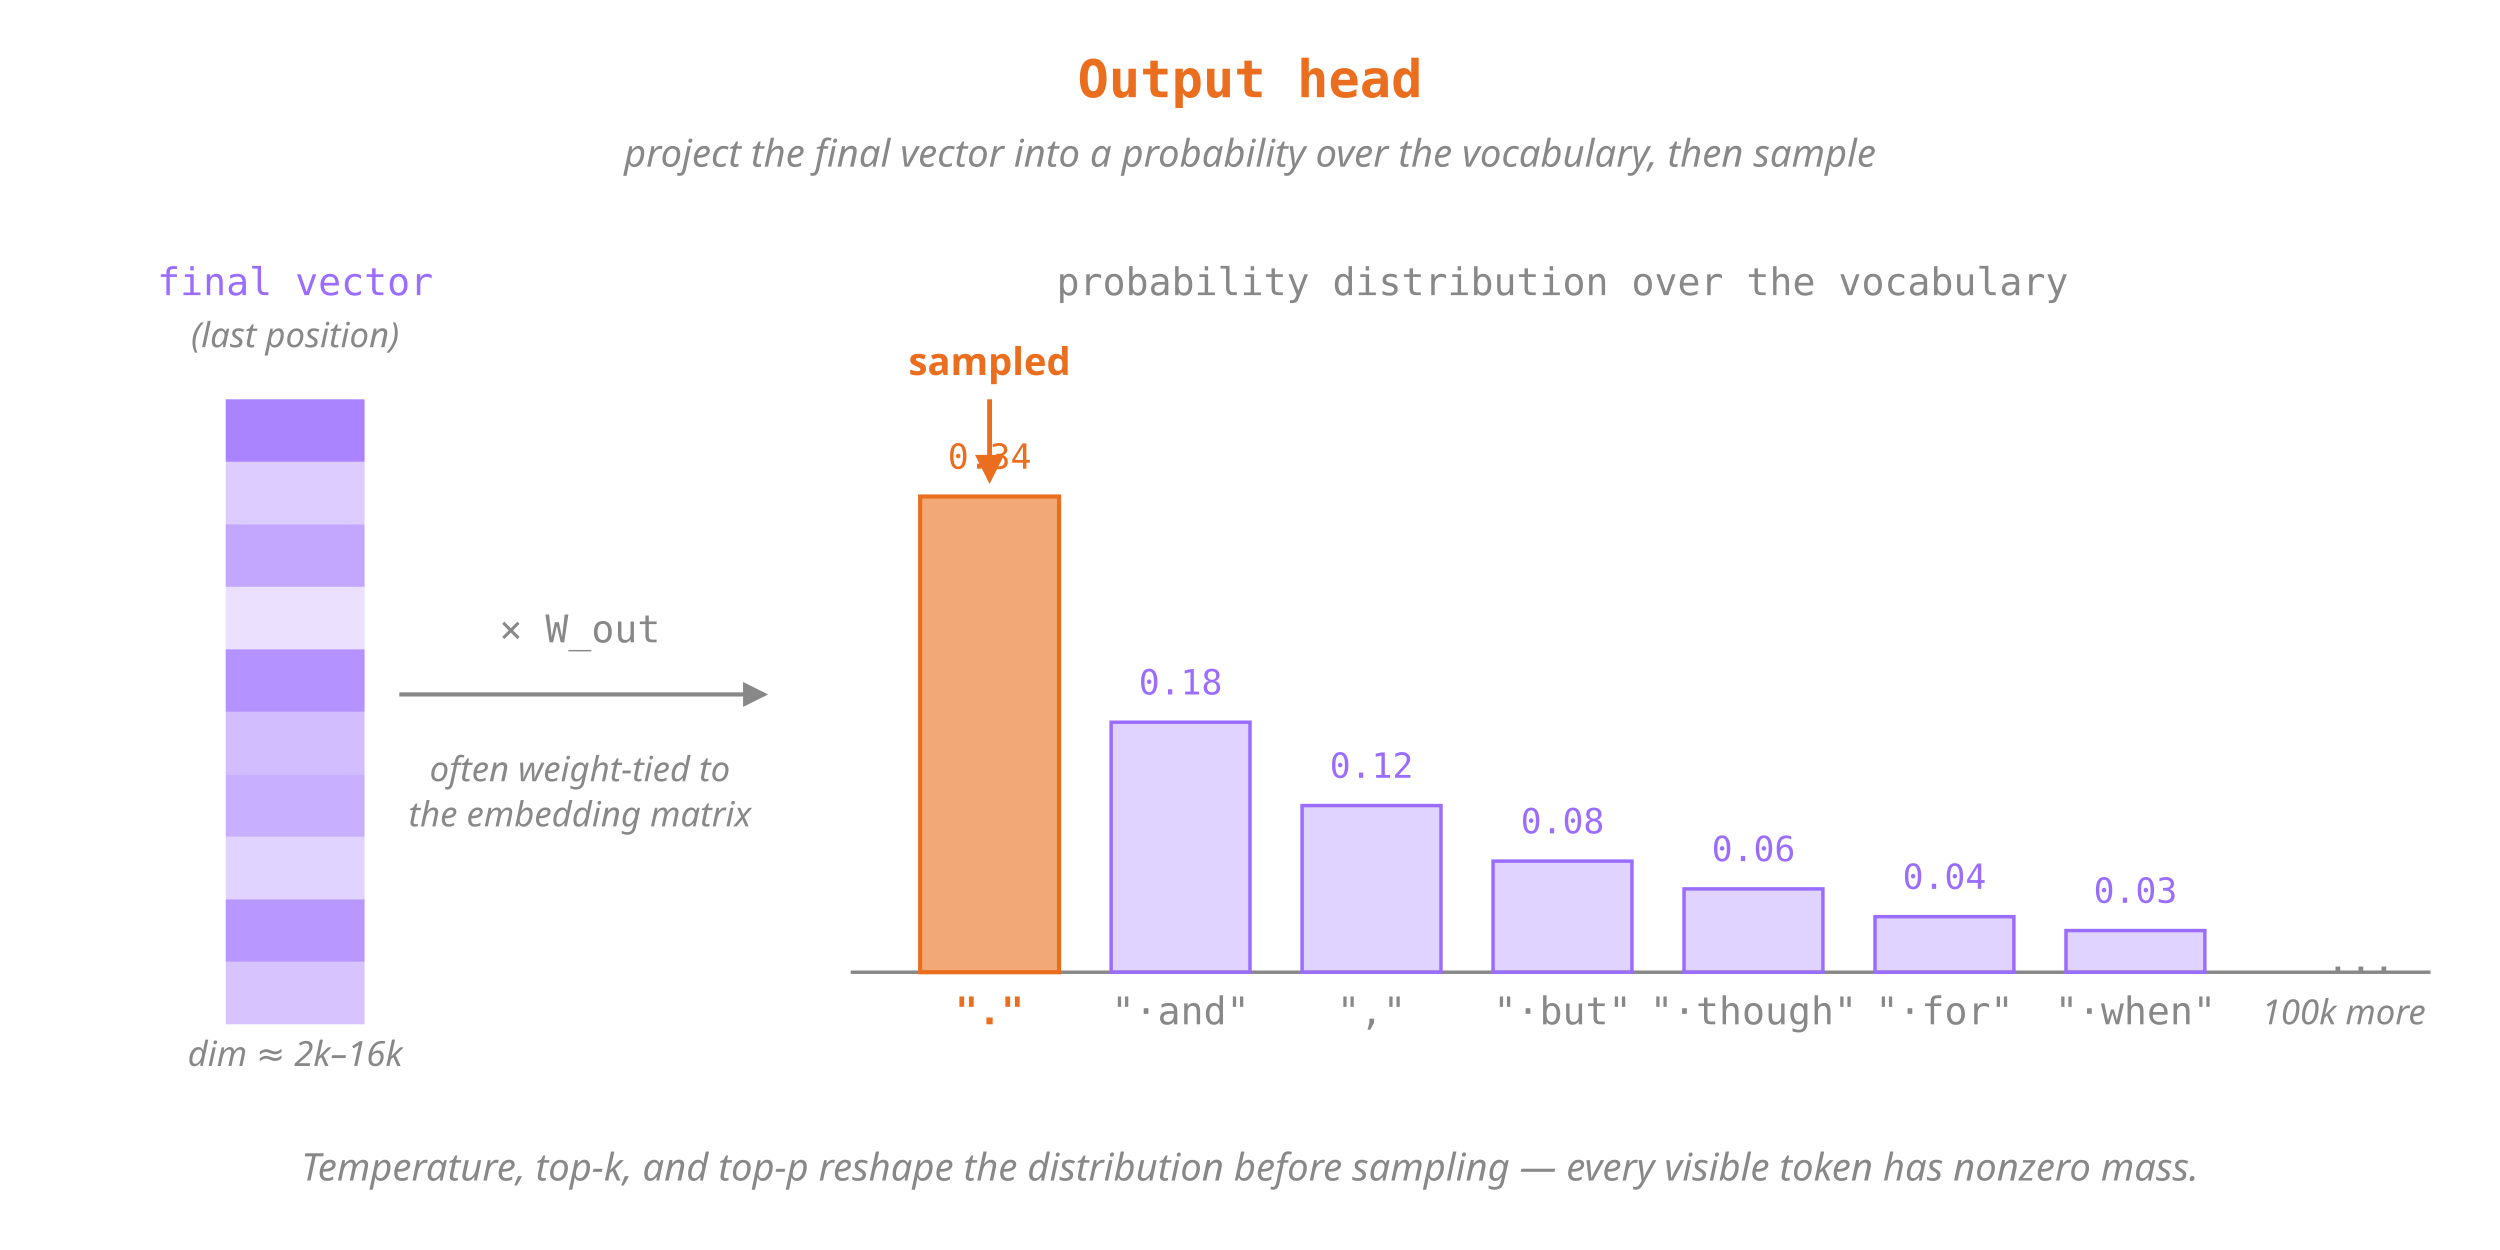
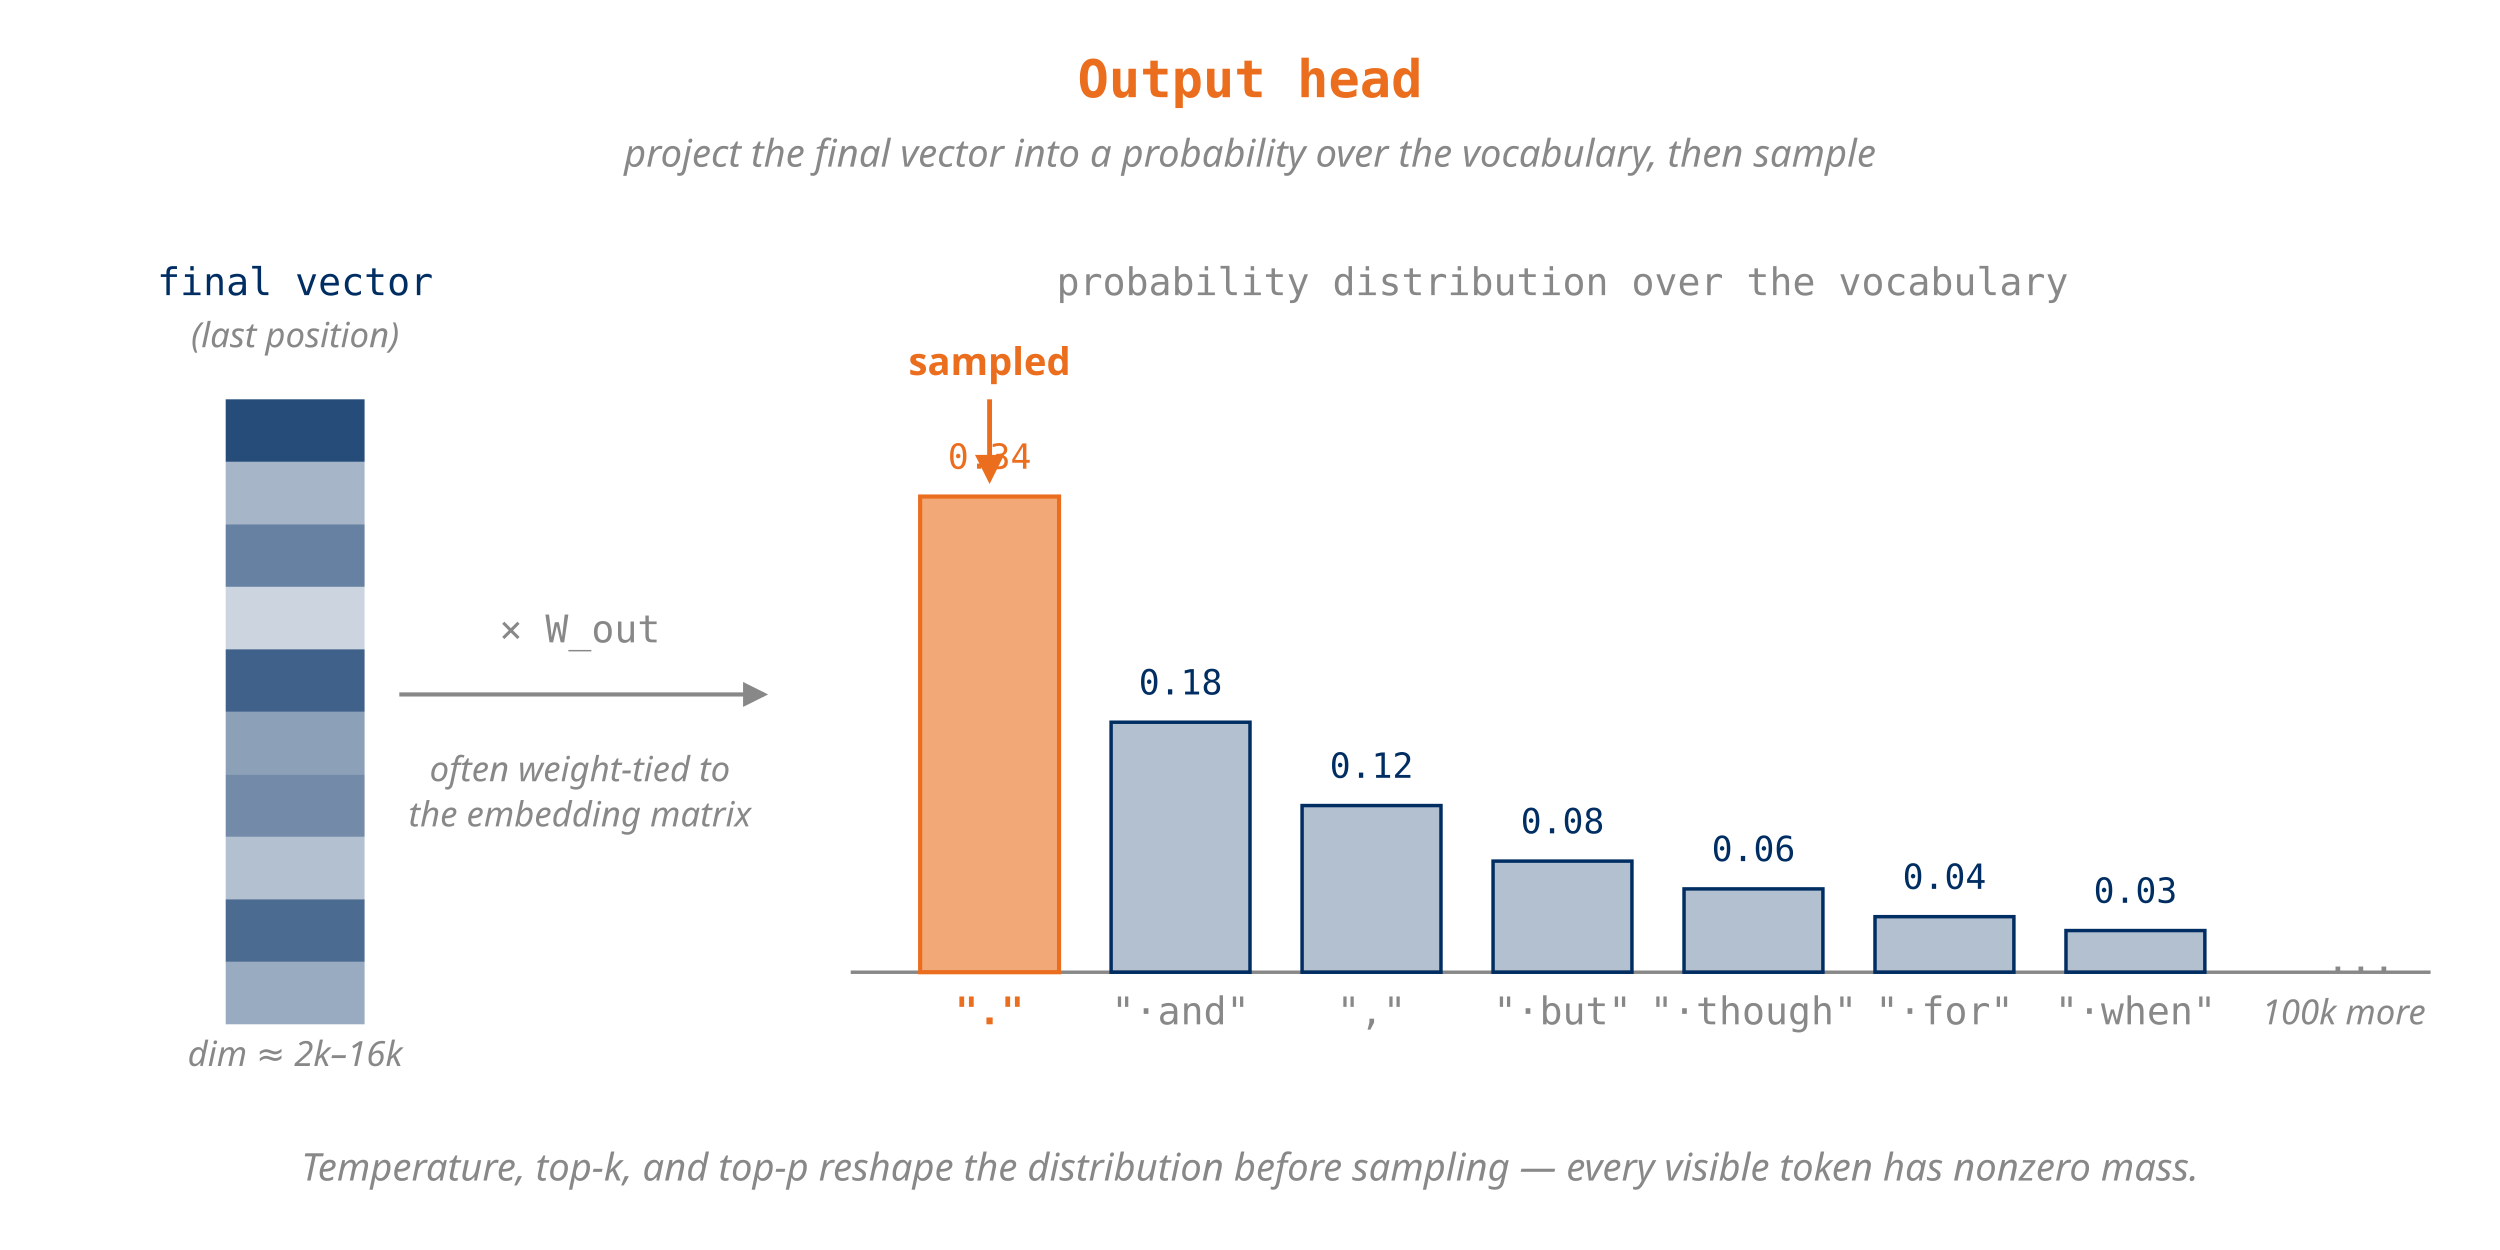
<svg xmlns="http://www.w3.org/2000/svg" viewBox="0 0 720 360" role="img" aria-label="Output head: project the final vector into a probability distribution over the vocabulary and sample">
  <defs>
    <marker id="arr-gray-5" markerWidth="6" markerHeight="6" refX="5" refY="3" orient="auto">
      <polygon points="0,0 6,3 0,6" fill="#888" />
    </marker>
    <marker id="arr-orange-5" markerWidth="6" markerHeight="6" refX="5" refY="3" orient="auto">
      <polygon points="0,0 6,3 0,6" fill="#EB6E1F" />
    </marker>
  </defs>
  <text x="360" y="28" text-anchor="middle" fill="#EB6E1F" font-size="15" font-family="ui-monospace, monospace" font-weight="600">Output head</text>
  <text x="360" y="48" text-anchor="middle" fill="#888" font-size="11" font-family="sans-serif" font-style="italic">project the final vector into a probability over the vocabulary, then sample</text>
-   <text x="85" y="85" text-anchor="middle" fill="#9b6dff" font-size="11" font-family="ui-monospace, monospace">final vector</text>
+   <text x="85" y="85" text-anchor="middle" fill="#002D62" font-size="11" font-family="ui-monospace, monospace">final vector</text>
  <text x="85" y="100" text-anchor="middle" fill="#888" font-size="10" font-family="sans-serif" font-style="italic">(last position)</text>
  <g font-family="ui-monospace, monospace" font-size="9">
-     <rect x="65" y="115" width="40" height="18" fill="rgba(155,109,255,0.85)" />
-     <rect x="65" y="133" width="40" height="18" fill="rgba(155,109,255,0.35)" />
-     <rect x="65" y="151" width="40" height="18" fill="rgba(155,109,255,0.60)" />
-     <rect x="65" y="169" width="40" height="18" fill="rgba(155,109,255,0.20)" />
-     <rect x="65" y="187" width="40" height="18" fill="rgba(155,109,255,0.75)" />
-     <rect x="65" y="205" width="40" height="18" fill="rgba(155,109,255,0.45)" />
-     <rect x="65" y="223" width="40" height="18" fill="rgba(155,109,255,0.55)" />
-     <rect x="65" y="241" width="40" height="18" fill="rgba(155,109,255,0.30)" />
-     <rect x="65" y="259" width="40" height="18" fill="rgba(155,109,255,0.70)" />
-     <rect x="65" y="277" width="40" height="18" fill="rgba(155,109,255,0.40)" />
+     <rect x="65" y="115" width="40" height="18" fill="rgba(0,45,98,0.85)" />
+     <rect x="65" y="133" width="40" height="18" fill="rgba(0,45,98,0.35)" />
+     <rect x="65" y="151" width="40" height="18" fill="rgba(0,45,98,0.60)" />
+     <rect x="65" y="169" width="40" height="18" fill="rgba(0,45,98,0.20)" />
+     <rect x="65" y="187" width="40" height="18" fill="rgba(0,45,98,0.75)" />
+     <rect x="65" y="205" width="40" height="18" fill="rgba(0,45,98,0.45)" />
+     <rect x="65" y="223" width="40" height="18" fill="rgba(0,45,98,0.55)" />
+     <rect x="65" y="241" width="40" height="18" fill="rgba(0,45,98,0.30)" />
+     <rect x="65" y="259" width="40" height="18" fill="rgba(0,45,98,0.70)" />
+     <rect x="65" y="277" width="40" height="18" fill="rgba(0,45,98,0.40)" />
  </g>
  <text x="85" y="307" text-anchor="middle" fill="#888" font-size="10" font-family="sans-serif" font-style="italic">dim ≈ 2k–16k</text>
  <line x1="115" y1="200" x2="220" y2="200" stroke="#888" stroke-width="1.2" marker-end="url(#arr-gray-5)" />
  <text x="167" y="185" text-anchor="middle" fill="#888" font-size="11" font-family="ui-monospace, monospace">× W_out</text>
  <text x="167" y="225" text-anchor="middle" fill="#888" font-size="10" font-family="sans-serif" font-style="italic">often weight-tied to</text>
  <text x="167" y="238" text-anchor="middle" fill="#888" font-size="10" font-family="sans-serif" font-style="italic">the embedding matrix</text>
  <text x="450" y="85" text-anchor="middle" fill="#888" font-size="11" font-family="ui-monospace, monospace">probability distribution over the vocabulary</text>
  <line x1="245" y1="280" x2="700" y2="280" stroke="#888" stroke-width="1" />
  <rect x="265" y="143" width="40" height="137" fill="rgba(235,110,31,0.6)" stroke="#EB6E1F" stroke-width="1.2" />
  <text x="285" y="135" text-anchor="middle" fill="#EB6E1F" font-size="10" font-family="ui-monospace, monospace">0.34</text>
  <text x="285" y="295" text-anchor="middle" fill="#EB6E1F" font-size="11" font-family="ui-monospace, monospace" font-weight="600">"."</text>
-   <rect x="320" y="208" width="40" height="72" fill="rgba(155,109,255,0.30)" stroke="#9b6dff" stroke-width="1" />
-   <text x="340" y="200" text-anchor="middle" fill="#9b6dff" font-size="10" font-family="ui-monospace, monospace">0.18</text>
+   <rect x="320" y="208" width="40" height="72" fill="rgba(0,45,98,0.30)" stroke="#002D62" stroke-width="1" />
+   <text x="340" y="200" text-anchor="middle" fill="#002D62" font-size="10" font-family="ui-monospace, monospace">0.18</text>
  <text x="340" y="295" text-anchor="middle" fill="#888" font-size="11" font-family="ui-monospace, monospace">"·and"</text>
-   <rect x="375" y="232" width="40" height="48" fill="rgba(155,109,255,0.30)" stroke="#9b6dff" stroke-width="1" />
-   <text x="395" y="224" text-anchor="middle" fill="#9b6dff" font-size="10" font-family="ui-monospace, monospace">0.12</text>
+   <rect x="375" y="232" width="40" height="48" fill="rgba(0,45,98,0.30)" stroke="#002D62" stroke-width="1" />
+   <text x="395" y="224" text-anchor="middle" fill="#002D62" font-size="10" font-family="ui-monospace, monospace">0.12</text>
  <text x="395" y="295" text-anchor="middle" fill="#888" font-size="11" font-family="ui-monospace, monospace">","</text>
-   <rect x="430" y="248" width="40" height="32" fill="rgba(155,109,255,0.30)" stroke="#9b6dff" stroke-width="1" />
-   <text x="450" y="240" text-anchor="middle" fill="#9b6dff" font-size="10" font-family="ui-monospace, monospace">0.08</text>
+   <rect x="430" y="248" width="40" height="32" fill="rgba(0,45,98,0.30)" stroke="#002D62" stroke-width="1" />
+   <text x="450" y="240" text-anchor="middle" fill="#002D62" font-size="10" font-family="ui-monospace, monospace">0.08</text>
  <text x="450" y="295" text-anchor="middle" fill="#888" font-size="11" font-family="ui-monospace, monospace">"·but"</text>
-   <rect x="485" y="256" width="40" height="24" fill="rgba(155,109,255,0.30)" stroke="#9b6dff" stroke-width="1" />
-   <text x="505" y="248" text-anchor="middle" fill="#9b6dff" font-size="10" font-family="ui-monospace, monospace">0.06</text>
+   <rect x="485" y="256" width="40" height="24" fill="rgba(0,45,98,0.30)" stroke="#002D62" stroke-width="1" />
+   <text x="505" y="248" text-anchor="middle" fill="#002D62" font-size="10" font-family="ui-monospace, monospace">0.06</text>
  <text x="505" y="295" text-anchor="middle" fill="#888" font-size="11" font-family="ui-monospace, monospace">"·though"</text>
-   <rect x="540" y="264" width="40" height="16" fill="rgba(155,109,255,0.30)" stroke="#9b6dff" stroke-width="1" />
-   <text x="560" y="256" text-anchor="middle" fill="#9b6dff" font-size="10" font-family="ui-monospace, monospace">0.04</text>
+   <rect x="540" y="264" width="40" height="16" fill="rgba(0,45,98,0.30)" stroke="#002D62" stroke-width="1" />
+   <text x="560" y="256" text-anchor="middle" fill="#002D62" font-size="10" font-family="ui-monospace, monospace">0.04</text>
  <text x="560" y="295" text-anchor="middle" fill="#888" font-size="11" font-family="ui-monospace, monospace">"·for"</text>
-   <rect x="595" y="268" width="40" height="12" fill="rgba(155,109,255,0.30)" stroke="#9b6dff" stroke-width="1" />
-   <text x="615" y="260" text-anchor="middle" fill="#9b6dff" font-size="10" font-family="ui-monospace, monospace">0.03</text>
+   <rect x="595" y="268" width="40" height="12" fill="rgba(0,45,98,0.30)" stroke="#002D62" stroke-width="1" />
+   <text x="615" y="260" text-anchor="middle" fill="#002D62" font-size="10" font-family="ui-monospace, monospace">0.03</text>
  <text x="615" y="295" text-anchor="middle" fill="#888" font-size="11" font-family="ui-monospace, monospace">"·when"</text>
  <text x="670" y="280" fill="#888" font-size="11" font-family="ui-monospace, monospace">...</text>
  <text x="675" y="295" text-anchor="middle" fill="#888" font-size="10" font-family="sans-serif" font-style="italic">100k more</text>
  <line x1="285" y1="115" x2="285" y2="138" stroke="#EB6E1F" stroke-width="1.4" marker-end="url(#arr-orange-5)" />
  <text x="285" y="108" text-anchor="middle" fill="#EB6E1F" font-size="11" font-family="sans-serif" font-weight="600">sampled</text>
  <text x="360" y="340" text-anchor="middle" fill="#888" font-size="11" font-family="sans-serif" font-style="italic">Temperature, top-k, and top-p reshape the distribution before sampling — every visible token has nonzero mass.</text>
</svg>
